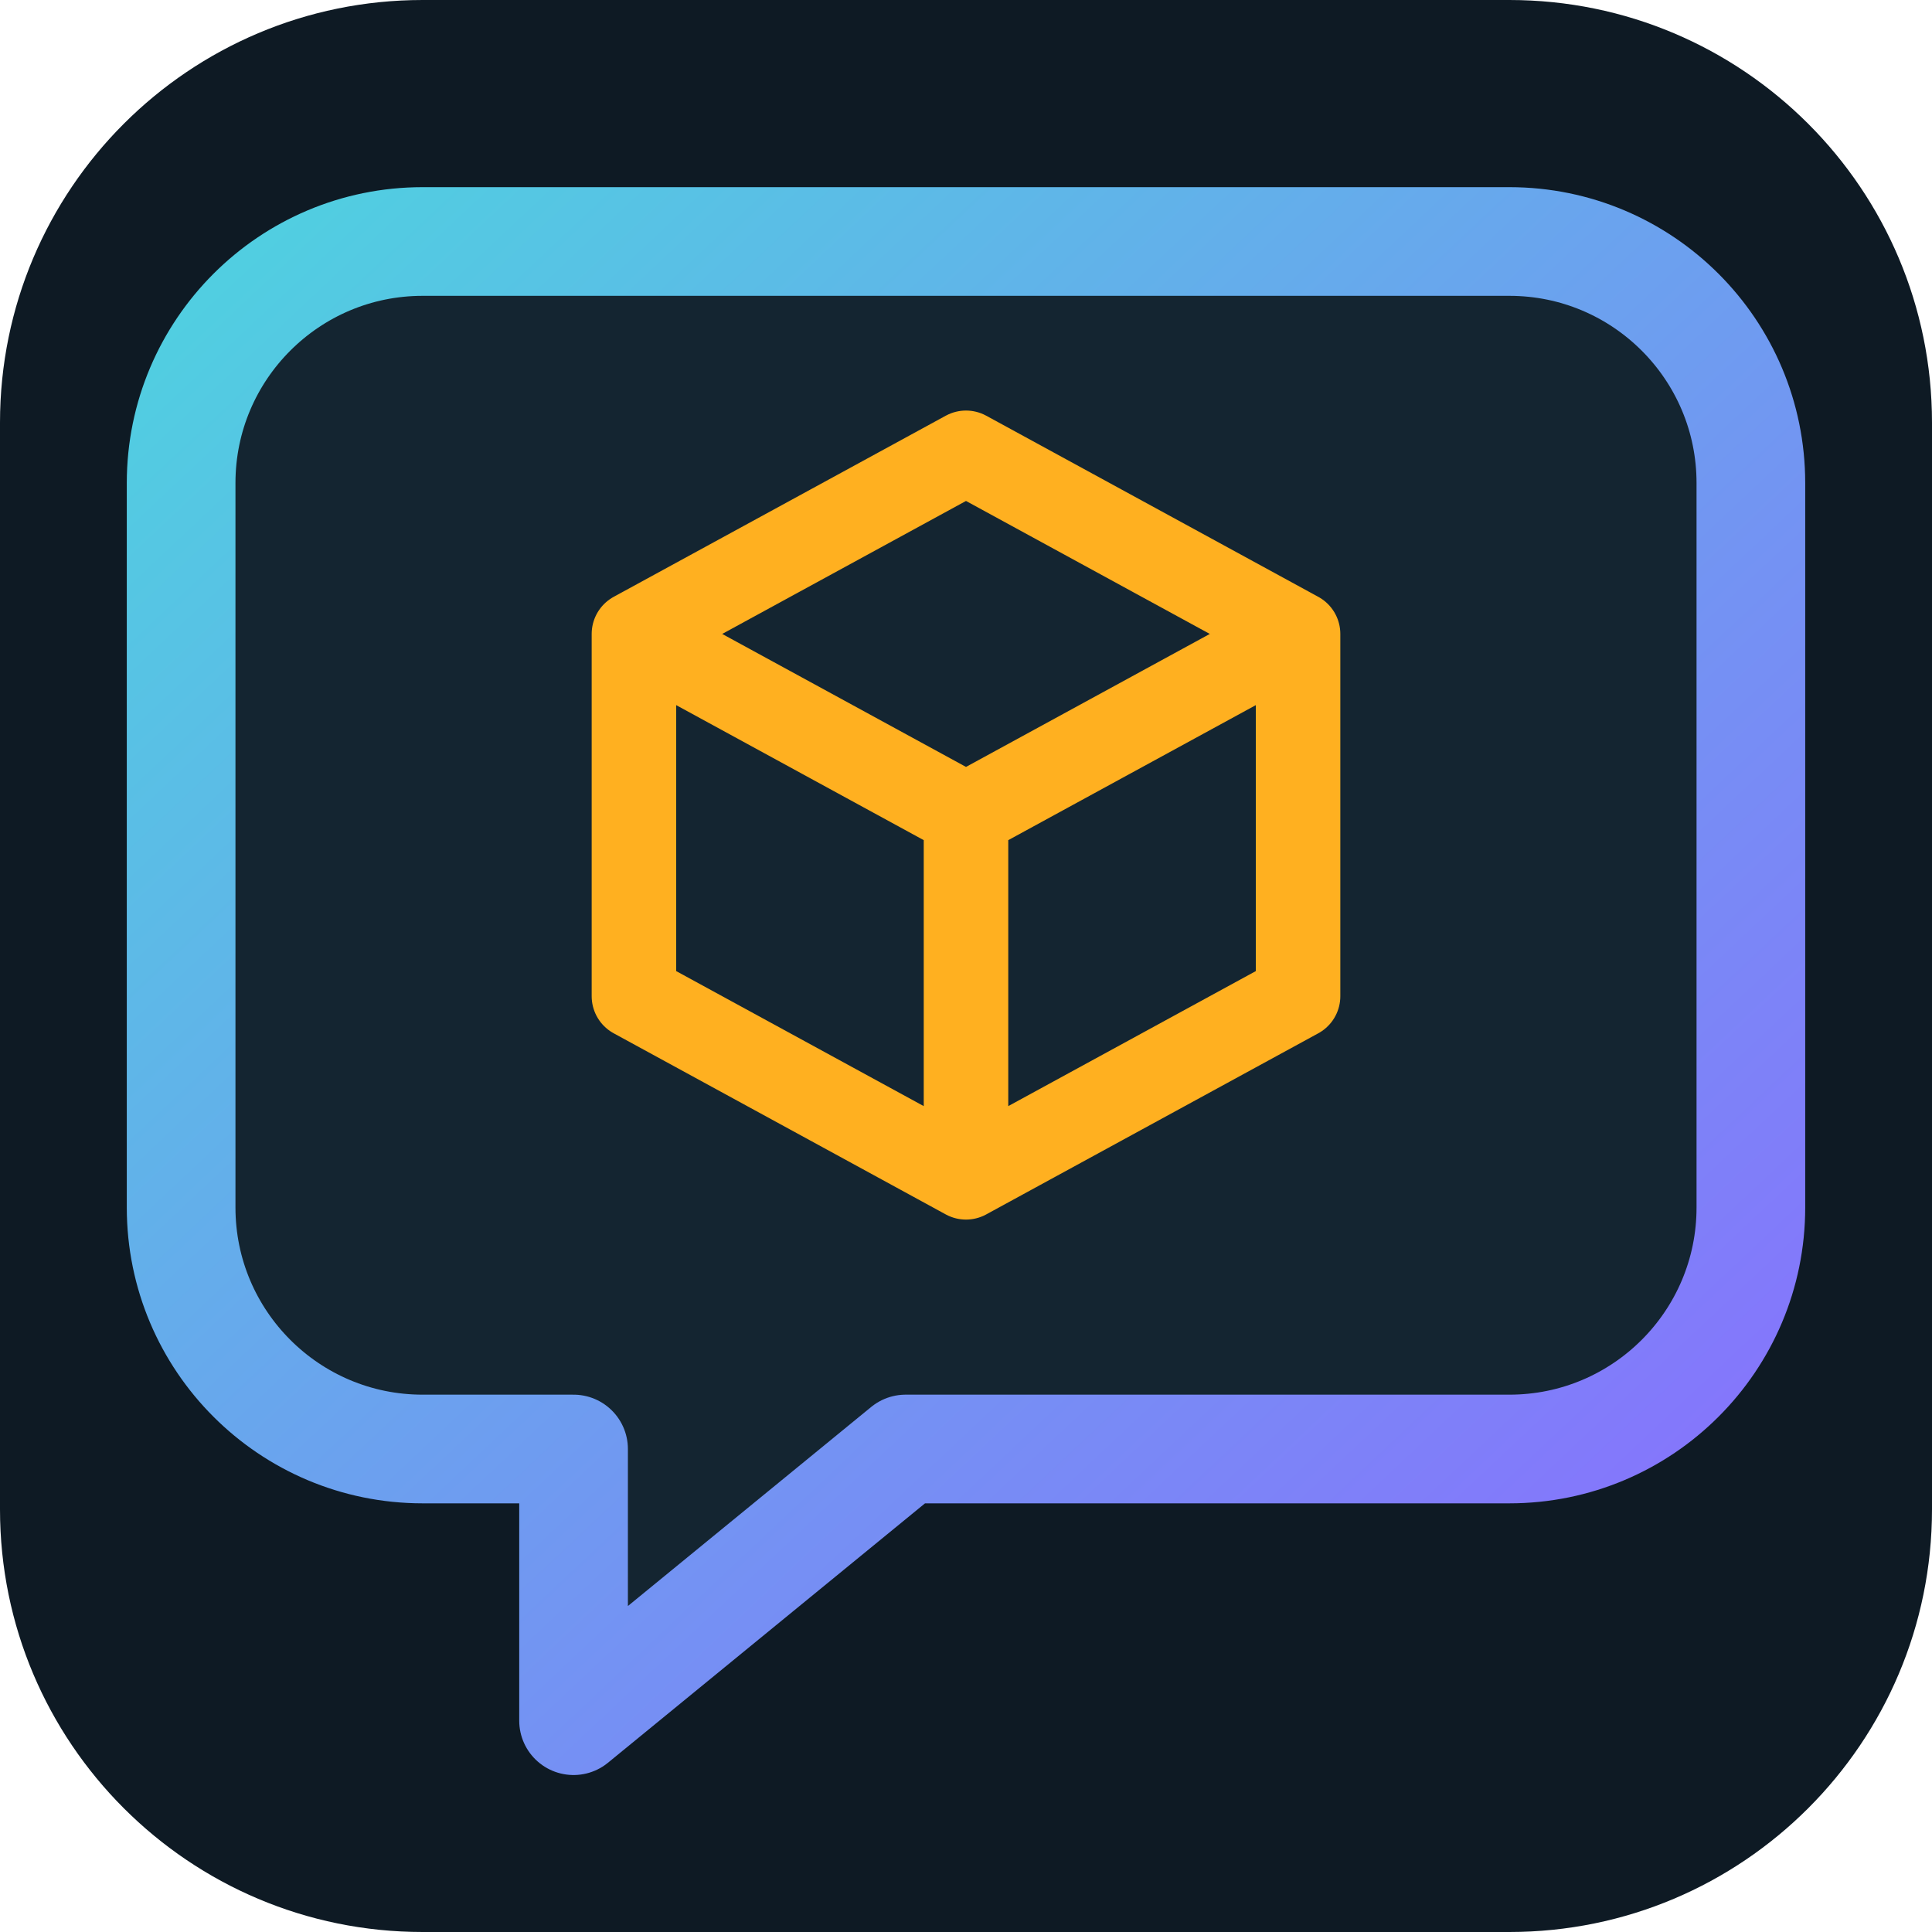
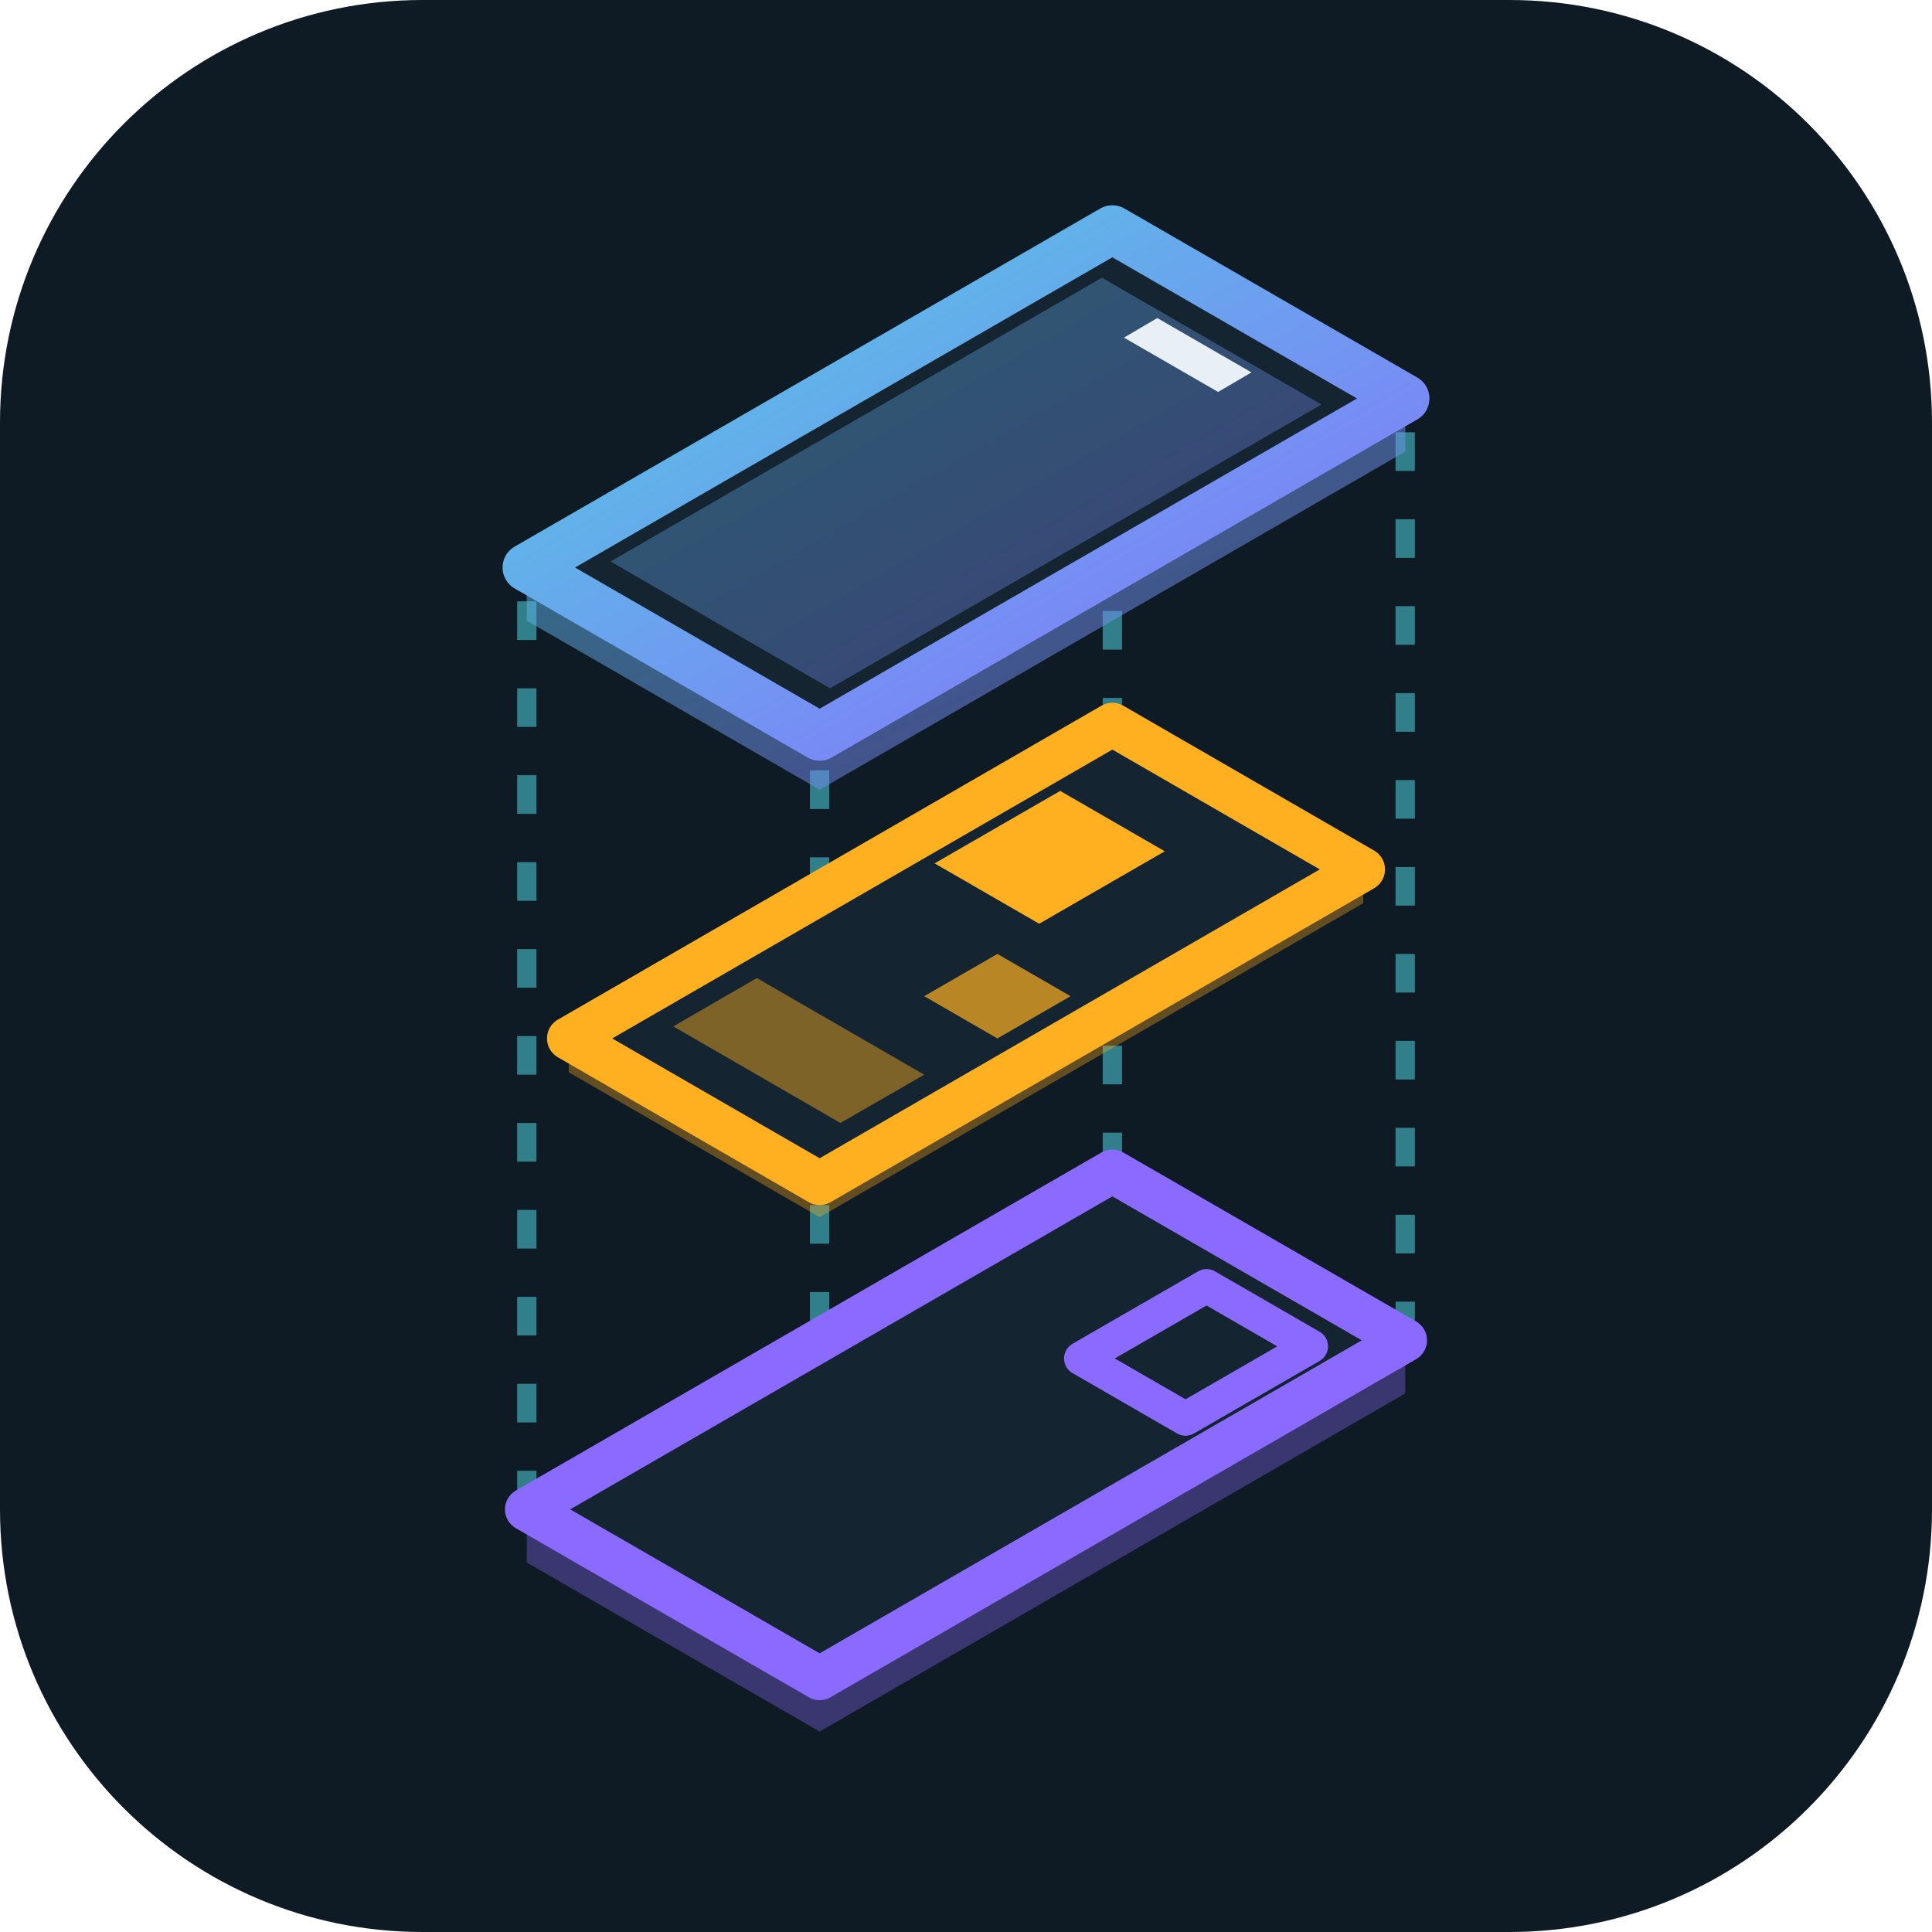
<svg xmlns="http://www.w3.org/2000/svg" viewBox="0 0 64 64" fill="none">
-   <defs>
-     <linearGradient id="g" x1="0" y1="0" x2="1" y2="1">
-       <stop offset="0" stop-color="#4fd1e0" />
-       <stop offset="1" stop-color="#8b6bff" />
-     </linearGradient>
-   </defs>
  <rect width="64" height="64" rx="14" fill="#0e1a24" />
-   <path d="M14 8h36a8 8 0 0 1 8 8v24a8 8 0 0 1-8 8H30l-11 9v-9h-5a8 8 0 0 1-8-8V16a8 8 0 0 1 8-8z" stroke="url(#g)" stroke-width="3.6" stroke-linejoin="round" fill="#142531" />
-   <path d="M32 15 43 21v12l-11 6-11-6V21zM21 21l11 6 11-6M32 27v12" stroke="#ffb020" stroke-width="2.8" stroke-linejoin="round" stroke-linecap="round" />
+   <g transform="translate(6.4 6.4) scale(0.8)">
+     <defs>
+       <linearGradient id="g" x1="0" y1="0" x2="1" y2="1">
+         <stop offset="0" stop-color="#4fd1e0" />
+         <stop offset="1" stop-color="#8b6bff" />
+       </linearGradient>
+     </defs>
+     <g stroke="#4fd1e0" stroke-width="0.8" stroke-dasharray="1.6 2" opacity="0.55">
+       <line x1="38.062" y1="40.5" x2="38.062" y2="1.5" />
+       <line x1="50.186" y1="47.5" x2="50.186" y2="8.5" />
+       <line x1="25.938" y1="61.5" x2="25.938" y2="22.5" />
+       <line x1="13.814" y1="54.5" x2="13.814" y2="15.5" />
+     </g>
+     <g stroke-linejoin="round" stroke-linecap="round">
+       <polygon points="13.81,54.50 25.94,61.50 50.19,47.50 50.19,49.70 25.94,63.70 13.81,56.70" fill="#8b6bff" fill-opacity="0.35" />
+       <polygon points="38.06,40.50 50.19,47.50 25.94,61.50 13.81,54.50" fill="#142531" stroke="#8b6bff" stroke-width="1.8" />
+       <polygon points="41.96,45.25 46.29,47.75 41.09,50.75 36.76,48.25" stroke="#8b6bff" stroke-width="1.4" />
+     </g>
+     <g stroke-linejoin="round" stroke-linecap="round">
+       <polygon points="15.55,35.00 25.94,41.00 48.45,28.00 48.45,29.40 25.94,42.40 15.55,36.40" fill="#ffb020" fill-opacity="0.35" />
+       <polygon points="38.06,22.00 48.45,28.00 25.94,41.00 15.55,35.00" fill="#142531" stroke="#ffb020" stroke-width="1.8" />
+       <polygon points="35.90,24.75 40.23,27.25 35.03,30.25 30.70,27.75" fill="#ffb020" />
+       <polygon points="33.30,31.50 36.33,33.25 33.30,35.00 30.27,33.25" fill="#ffb020" fill-opacity="0.7" />
+       <polygon points="23.34,32.50 30.27,36.50 26.80,38.50 19.88,34.50" fill="#ffb020" fill-opacity="0.45" />
+     </g>
+     <g stroke-linejoin="round" stroke-linecap="round">
+       <polygon points="13.81,15.50 25.94,22.50 50.19,8.50 50.19,10.70 25.94,24.70 13.81,17.70" fill="url(#g)" fill-opacity="0.5" />
+       <polygon points="38.06,1.50 50.19,8.50 25.94,22.50 13.81,15.50" fill="#142531" stroke="url(#g)" stroke-width="2" />
+       <polygon points="37.63,3.50 46.72,8.75 26.37,20.50 17.28,15.25" fill="url(#g)" fill-opacity="0.35" />
+       <polygon points="39.92,5.17 43.82,7.42 42.44,8.23 38.54,5.98" fill="#e8f0f5" />
+     </g>
+   </g>
</svg>
